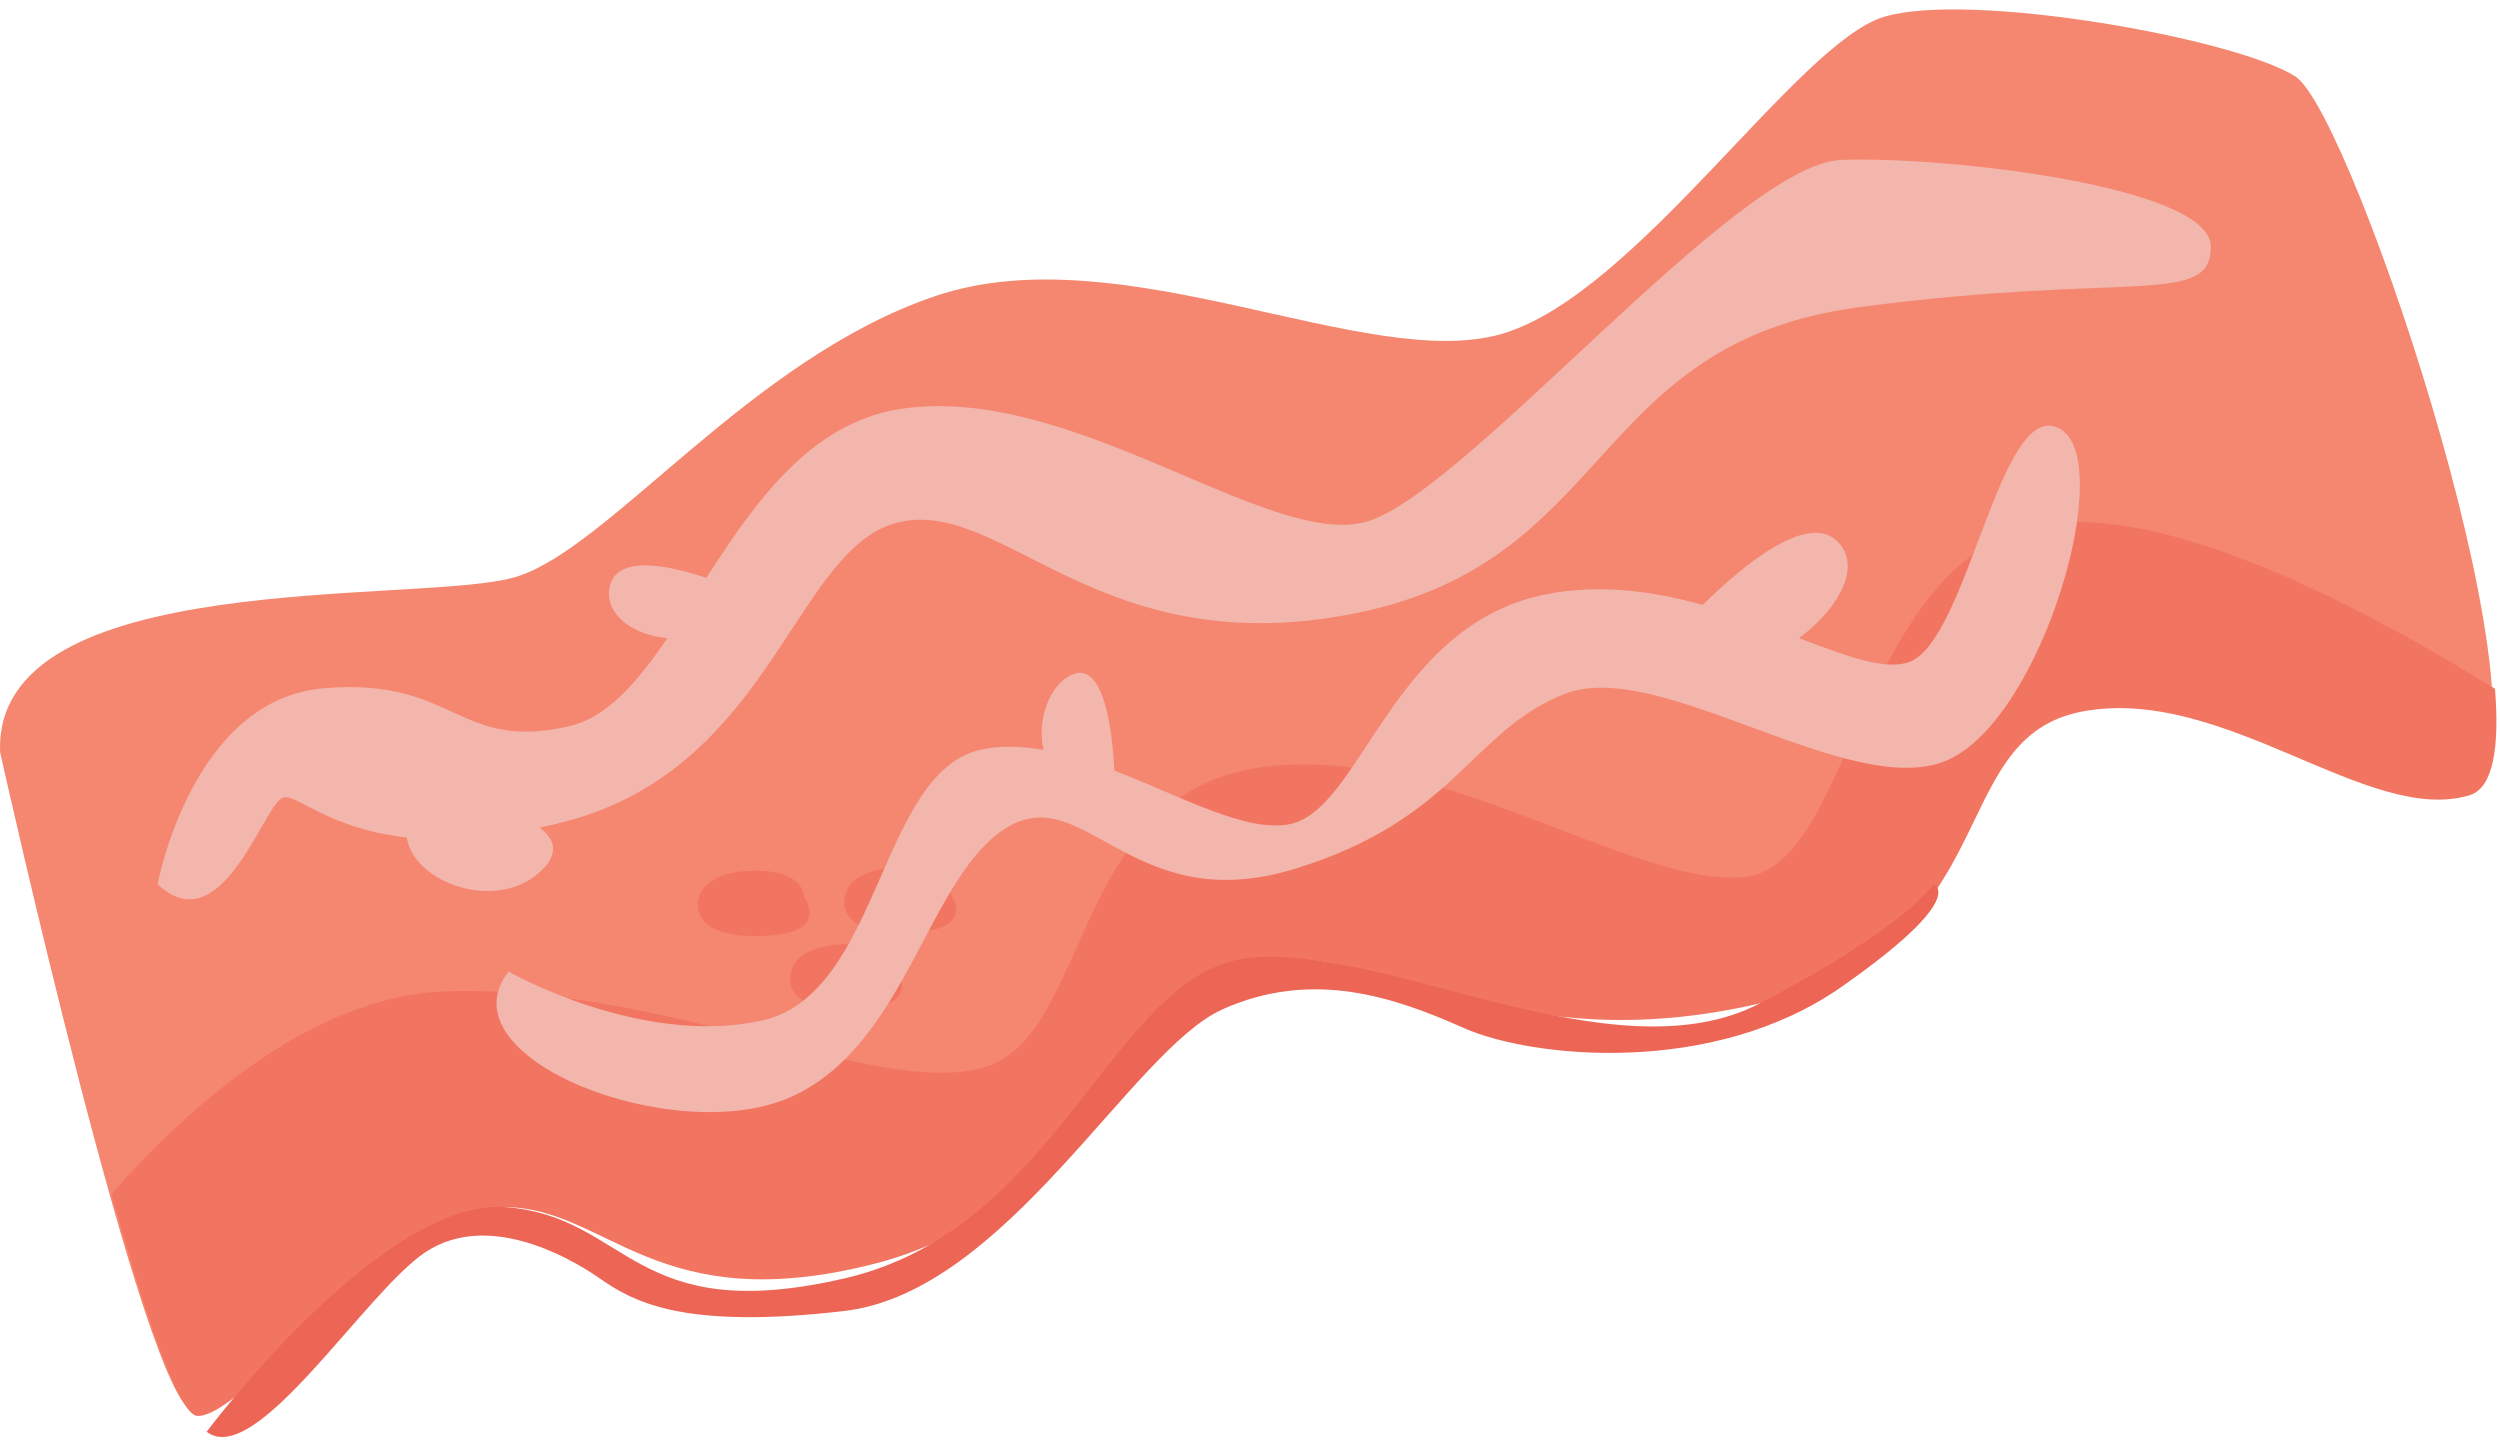
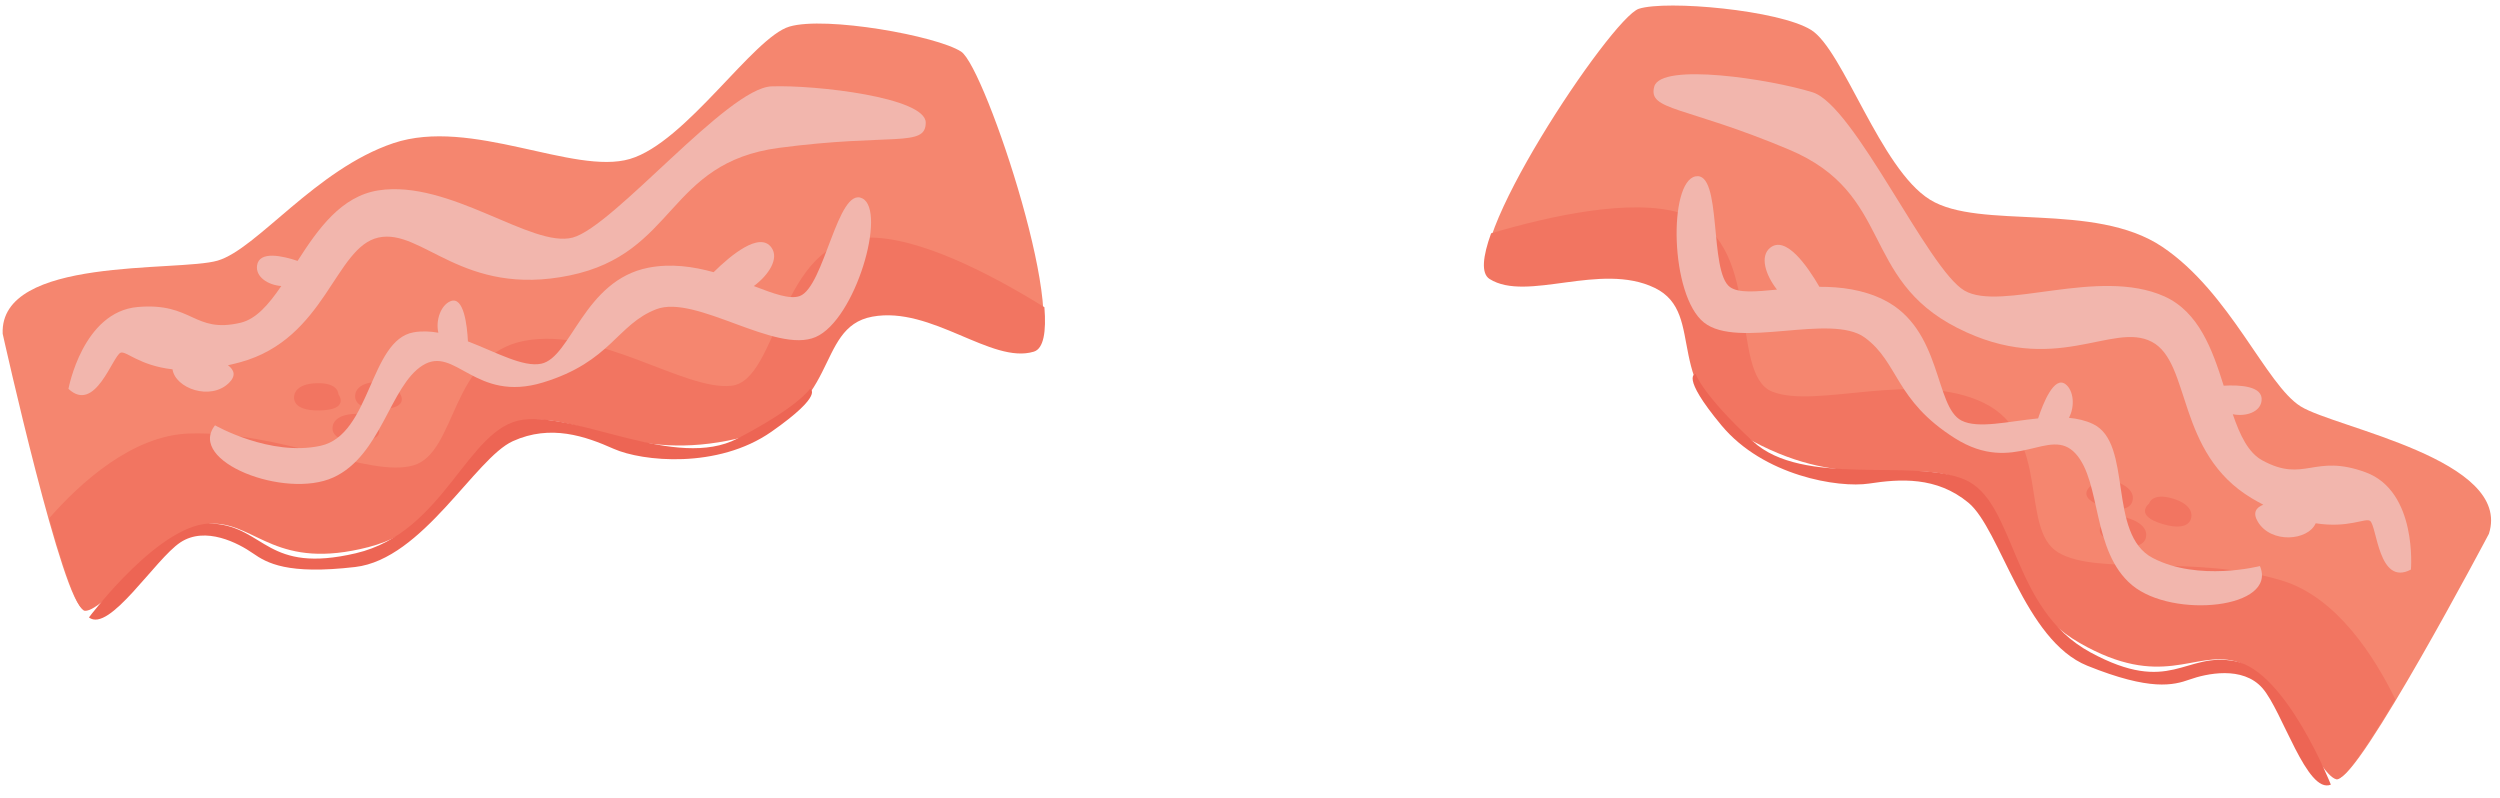
- <svg xmlns="http://www.w3.org/2000/svg" width="100" height="58" viewBox="0 0 100 58" fill="none">
-   <path d="M91.823 3.065C89.486 1.549 78.852 -0.357 75.38 0.667C71.901 1.69 65.47 11.766 60.09 13.35C54.715 14.933 44.878 9.329 37.433 11.836C29.987 14.342 24.365 21.978 20.603 23.086C16.835 24.194 -0.303 22.63 0.005 30.093C0.005 30.093 5.857 56.383 7.765 56.452C9.673 56.519 15.989 48.049 20.096 48.099C24.202 48.15 26.146 52.613 34.921 50.344C43.695 48.076 45.651 38.688 50.543 38.192C55.434 37.697 60.247 42.276 70.259 39.95C80.277 37.623 77.517 29.308 83.188 28.268C88.864 27.227 94.607 32.851 98.653 31.622C102.699 30.393 94.154 4.581 91.823 3.065Z" fill="#F5866F" />
-   <path d="M98.785 31.809C99.728 31.522 99.987 29.895 99.8 27.552C94.83 24.467 87.783 20.755 82.813 20.881C74.359 21.098 74.359 34.554 69.83 35.074C65.301 35.593 57.149 29.421 49.993 30.769C42.843 32.117 43.562 41.499 39.335 42.706C35.108 43.914 26.654 39.385 17.898 39.65C12.433 39.815 7.445 44.365 4.462 47.766C5.814 52.627 7.155 56.611 7.898 56.638C9.806 56.705 16.122 48.235 20.229 48.285C24.335 48.336 26.279 52.8 35.054 50.531C43.828 48.263 45.784 38.874 50.675 38.379C55.567 37.884 60.374 42.464 70.392 40.136C80.41 37.81 77.644 29.495 83.32 28.455C88.991 27.414 94.74 33.038 98.785 31.809Z" fill="#F27561" />
-   <path d="M32.167 35.892C32.167 35.892 32.215 34.784 30.12 34.83C28.018 34.875 27.94 35.984 27.94 35.984C27.94 35.984 27.475 37.505 30.392 37.441C33.308 37.377 32.167 35.892 32.167 35.892Z" fill="#F27561" />
-   <path d="M31.63 38.924C31.63 38.924 31.159 40.444 34.075 40.38C36.998 40.318 35.857 38.832 35.857 38.832C35.857 38.832 35.905 37.724 33.803 37.769C31.708 37.815 31.63 38.924 31.63 38.924Z" fill="#F27561" />
-   <path d="M33.797 35.857C33.797 35.857 33.327 37.377 36.243 37.313C39.16 37.25 38.025 35.765 38.025 35.765C38.025 35.765 38.073 34.657 35.971 34.702C33.876 34.748 33.797 35.857 33.797 35.857Z" fill="#F27561" />
-   <path d="M77.342 35.371C77.342 35.371 76.243 37.089 70.392 40.136C64.54 43.184 55.223 37.645 49.86 38.328C44.504 39.012 42.391 49.118 33.84 51.121C25.289 53.124 25.174 48.665 20.229 48.285C15.283 47.904 8.266 57.27 8.266 57.27C10.229 58.78 14.607 51.685 17.022 50.084C19.438 48.484 22.608 50.175 23.967 51.121C25.325 52.067 27.288 53.194 33.767 52.44C40.247 51.685 45.259 42.023 48.882 40.382C52.505 38.742 55.827 39.909 58.544 41.117C61.261 42.325 68.508 43.08 73.659 39.475C78.81 35.871 77.342 35.371 77.342 35.371Z" fill="#ED6554" />
-   <path d="M73.659 6.395C69.45 6.546 58.544 19.831 54.619 20.878C50.694 21.927 42.843 15.302 36.008 16.359C32.427 16.912 30.205 20.076 28.254 23.116C26.835 22.637 24.577 22.116 24.371 23.555C24.214 24.642 25.422 25.431 26.696 25.521C25.5 27.279 24.293 28.688 22.795 29.04C18.296 30.097 18.23 27.077 12.946 27.53C7.662 27.983 6.304 35.371 6.304 35.371C8.87 37.777 10.531 32.21 11.31 31.908C11.823 31.709 13.109 33.149 16.273 33.502C16.545 35.325 19.884 36.52 21.654 34.828C22.384 34.13 22.191 33.56 21.587 33.109C21.98 33.022 22.372 32.93 22.795 32.814C30.978 30.549 31.817 21.793 36.008 20.877C40.193 19.959 44.051 26.624 54.317 24.511C64.583 22.397 63.592 13.706 74.395 12.283C85.192 10.859 88.435 12.283 88.435 9.867C88.435 7.452 77.868 6.244 73.659 6.395Z" fill="#F2B6AD" />
-   <path d="M82.354 17.125C79.987 15.932 78.719 25.638 76.358 26.485C75.404 26.826 73.864 26.252 71.962 25.526C73.411 24.445 74.395 22.887 73.659 21.844C72.529 20.258 69.752 22.578 68.109 24.196C66.153 23.653 64.021 23.345 61.865 23.767C55.675 24.975 54.468 32.373 51.599 32.964C49.854 33.324 47.276 31.862 44.577 30.825C44.498 29.318 44.184 26.453 42.904 26.976C41.986 27.352 41.467 28.793 41.738 29.994C40.935 29.855 40.132 29.82 39.371 29.957C35.138 30.712 35.289 39.77 30.458 40.827C25.627 41.883 20.343 38.864 20.343 38.864C17.626 42.336 27.058 45.961 31.666 43.866C36.279 41.771 37.101 35.09 40.235 33.127C43.363 31.165 45.259 36.751 51.769 34.76C58.284 32.77 58.846 29.202 62.62 27.746C66.394 26.289 74.057 32.066 77.886 30.41C81.708 28.754 84.728 18.318 82.354 17.125Z" fill="#F2B6AD" />
+ <svg xmlns="http://www.w3.org/2000/svg" width="188" height="60" viewBox="0 0 188 60" fill="none">
+   <path d="M72.276 3.881C70.444 2.691 62.096 1.195 59.368 1.998C56.64 2.801 51.592 10.711 47.369 11.954C43.146 13.197 35.428 8.799 29.583 10.766C23.738 12.733 19.326 18.727 16.37 19.597C13.415 20.467 -0.041 19.239 0.201 25.098C0.201 25.098 4.794 45.735 6.292 45.788C7.789 45.841 12.75 39.192 15.973 39.232C19.197 39.272 20.723 42.775 27.611 40.995C34.499 39.214 36.035 31.844 39.874 31.455C43.712 31.066 47.488 34.661 55.351 32.835C63.214 31.008 61.045 24.482 65.499 23.665C69.953 22.848 74.464 27.263 77.639 26.298C80.814 25.333 74.109 5.071 72.276 3.881Z" fill="#F5866F" />
+   <path d="M77.743 26.445C78.484 26.219 78.687 24.942 78.539 23.103C74.636 20.681 69.103 17.768 65.205 17.867C58.569 18.037 58.569 28.599 55.014 29.008C51.458 29.415 45.059 24.57 39.443 25.628C33.827 26.686 34.393 34.051 31.075 34.999C27.757 35.947 21.12 32.392 14.247 32.6C9.959 32.729 6.041 36.301 3.699 38.97C4.764 42.786 5.813 45.914 6.395 45.934C7.893 45.988 12.853 39.339 16.077 39.378C19.3 39.418 20.826 42.922 27.714 41.141C34.602 39.36 36.139 31.991 39.977 31.602C43.816 31.213 47.592 34.808 55.454 32.981C63.317 31.155 61.149 24.628 65.603 23.812C70.057 22.995 74.568 27.409 77.743 26.445Z" fill="#F27561" />
+   <path d="M25.449 29.65C25.449 29.65 25.486 28.779 23.839 28.816C22.192 28.851 22.131 29.722 22.131 29.722C22.131 29.722 21.763 30.916 24.053 30.865C26.344 30.816 25.449 29.65 25.449 29.65Z" fill="#F27561" />
+   <path d="M25.027 32.029C25.027 32.029 24.657 33.223 26.948 33.173C29.239 33.123 28.344 31.957 28.344 31.957C28.344 31.957 28.382 31.088 26.734 31.123C25.087 31.159 25.027 32.029 25.027 32.029Z" fill="#F27561" />
+   <path d="M26.727 29.622C26.727 29.622 26.358 30.816 28.649 30.765C30.94 30.715 30.045 29.55 30.045 29.55C30.045 29.55 30.083 28.68 28.435 28.716C26.788 28.752 26.727 29.622 26.727 29.622Z" fill="#F27561" />
+   <path d="M60.912 29.241C60.912 29.241 60.046 30.589 55.454 32.981C50.863 35.373 43.544 31.026 39.339 31.562C35.134 32.099 33.471 40.032 26.76 41.604C20.05 43.176 19.961 39.676 16.077 39.378C12.193 39.08 6.689 46.431 6.689 46.431C8.229 47.616 11.666 42.047 13.562 40.79C15.458 39.534 17.947 40.861 19.013 41.604C20.08 42.347 21.62 43.232 26.706 42.639C31.792 42.047 35.723 34.462 38.567 33.175C41.411 31.887 44.018 32.803 46.151 33.751C48.284 34.699 53.973 35.292 58.017 32.463C62.061 29.633 60.912 29.241 60.912 29.241Z" fill="#ED6554" />
+   <path d="M58.017 6.495C54.714 6.613 46.151 17.042 43.07 17.865C39.989 18.687 33.827 13.487 28.462 14.316C25.651 14.751 23.908 17.235 22.378 19.62C21.263 19.245 19.491 18.835 19.33 19.965C19.208 20.819 20.152 21.438 21.153 21.509C20.213 22.889 19.266 23.994 18.09 24.271C14.56 25.1 14.51 22.73 10.363 23.086C6.215 23.441 5.148 29.241 5.148 29.241C7.163 31.129 8.466 26.759 9.075 26.522C9.477 26.366 10.488 27.496 12.973 27.773C13.187 29.205 15.807 30.143 17.197 28.815C17.77 28.266 17.618 27.82 17.142 27.466C17.45 27.397 17.76 27.325 18.09 27.233C24.515 25.456 25.176 18.582 28.462 17.863C31.748 17.143 34.775 22.375 42.833 20.715C50.892 19.056 50.118 12.234 58.594 11.117C67.071 9.999 69.615 11.117 69.615 9.22C69.615 7.324 61.32 6.376 58.017 6.495Z" fill="#F2B6AD" />
+   <path d="M64.847 14.918C62.988 13.981 61.991 21.601 60.135 22.265C59.386 22.533 58.18 22.083 56.687 21.512C57.825 20.664 58.597 19.441 58.017 18.622C57.134 17.377 54.951 19.198 53.664 20.468C52.126 20.042 50.455 19.801 48.758 20.132C43.9 21.08 42.952 26.887 40.7 27.351C39.333 27.634 37.31 26.486 35.189 25.672C35.129 24.489 34.881 22.24 33.876 22.651C33.155 22.946 32.747 24.077 32.964 25.02C32.33 24.911 31.703 24.883 31.101 24.991C27.783 25.583 27.901 32.694 24.109 33.523C20.317 34.353 16.169 31.983 16.169 31.983C14.036 34.708 21.437 37.553 25.057 35.909C28.677 34.264 29.323 29.02 31.78 27.479C34.236 25.939 35.723 30.323 40.837 28.761C45.952 27.199 46.388 24.398 49.351 23.255C52.313 22.111 58.332 26.646 61.335 25.346C64.339 24.047 66.706 15.854 64.847 14.918Z" fill="#F2B6AD" />
+   <path d="M123.244 0.659C125.325 -0.006 133.771 0.753 136.191 2.248C138.61 3.742 141.393 12.704 145.138 15.017C148.883 17.33 157.488 15.123 162.607 18.563C167.725 22.003 170.4 28.948 173.022 30.568C175.643 32.186 188.946 34.553 187.167 40.14C187.167 40.14 177.292 58.834 175.833 58.49C174.374 58.146 171.343 50.424 168.224 49.611C165.104 48.799 162.708 51.776 156.534 48.241C150.36 44.707 150.822 37.192 147.223 35.804C143.622 34.417 139.031 36.888 131.93 33.052C124.828 29.215 128.641 23.492 124.56 21.529C120.48 19.566 114.964 22.634 112.156 20.866C109.348 19.097 121.162 1.322 123.244 0.659Z" fill="#F5866F" />
+   <path d="M112.017 20.98C111.362 20.567 111.504 19.282 112.131 17.547C116.535 16.24 122.64 14.889 126.374 16.014C132.73 17.929 129.944 28.117 133.265 29.448C136.587 30.78 144.038 27.796 149.176 30.297C154.314 32.8 151.824 39.754 154.774 41.544C157.725 43.334 165.064 41.656 171.639 43.67C175.741 44.926 178.578 49.405 180.132 52.597C178.098 55.998 176.261 58.737 175.694 58.604C174.236 58.26 171.205 50.538 168.085 49.725C164.965 48.913 162.569 51.891 156.396 48.355C150.221 44.821 150.684 37.306 147.084 35.919C143.484 34.531 138.893 37.002 131.791 33.166C124.689 29.329 128.503 23.606 124.422 21.643C120.342 19.68 114.826 22.748 112.017 20.98Z" fill="#F27561" />
+   <path d="M161.612 37.869C161.612 37.869 161.806 37.02 163.385 37.489C164.964 37.958 164.793 38.814 164.793 38.814C164.793 38.814 164.834 40.062 162.638 39.41C160.442 38.757 161.612 37.869 161.612 37.869Z" fill="#F27561" />
+   <path d="M161.392 40.276C161.392 40.276 161.433 41.524 159.236 40.872C157.041 40.22 158.211 39.331 158.211 39.331C158.211 39.331 158.404 38.482 159.984 38.951C161.564 39.42 161.392 40.276 161.392 40.276Z" fill="#F27561" />
+   <path d="M160.386 37.505C160.386 37.505 160.428 38.753 158.231 38.101C156.035 37.448 157.206 36.56 157.206 36.56C157.206 36.56 157.399 35.711 158.978 36.18C160.558 36.65 160.386 37.505 160.386 37.505Z" fill="#F27561" />
+   <path d="M127.514 28.117C127.514 28.117 127.993 29.647 131.791 33.166C135.589 36.684 143.795 34.421 147.71 36.049C151.624 37.676 151.135 45.767 157.193 49.054C163.252 52.34 164.26 48.988 168.085 49.725C171.91 50.462 175.28 59.006 175.28 59.006C173.481 59.742 171.636 53.463 170.138 51.751C168.641 50.039 165.891 50.663 164.666 51.098C163.441 51.532 161.722 51.979 156.973 50.066C152.224 48.153 150.433 39.8 148.029 37.807C145.626 35.815 142.869 36.011 140.561 36.363C138.254 36.714 132.611 35.785 129.456 31.989C126.302 28.193 127.514 28.117 127.514 28.117Z" fill="#ED6554" />
+   <path d="M136.308 6.941C139.463 7.927 144.97 20.245 147.725 21.852C150.48 23.458 157.796 20.068 162.752 22.284C165.349 23.445 166.375 26.3 167.221 29.005C168.396 28.937 170.213 29.01 170.07 30.142C169.962 30.997 168.887 31.346 167.905 31.15C168.447 32.729 169.068 34.045 170.129 34.622C173.316 36.354 173.989 34.081 177.896 35.518C181.803 36.955 181.302 42.831 181.302 42.831C178.86 44.12 178.756 39.562 178.231 39.173C177.885 38.916 176.612 39.739 174.141 39.351C173.557 40.675 170.782 40.889 169.793 39.241C169.384 38.56 169.649 38.169 170.201 37.954C169.923 37.806 169.642 37.655 169.348 37.48C163.62 34.07 164.796 27.266 161.816 25.705C158.837 24.144 154.536 28.391 147.201 24.664C139.866 20.938 142.413 14.562 134.531 11.247C126.65 7.933 123.901 8.339 124.401 6.51C124.901 4.682 133.153 5.956 136.308 6.941Z" fill="#F2B6AD" />
+   <path d="M127.498 13.264C129.538 12.851 128.489 20.463 130.104 21.594C130.756 22.05 132.039 21.934 133.628 21.778C132.755 20.659 132.333 19.275 133.108 18.639C134.288 17.671 135.913 20.003 136.82 21.568C138.415 21.563 140.091 21.772 141.64 22.538C146.076 24.735 145.459 30.586 147.508 31.628C148.752 32.261 151.006 31.688 153.266 31.463C153.638 30.337 154.47 28.233 155.331 28.895C155.948 29.369 156.044 30.568 155.585 31.42C156.226 31.482 156.837 31.621 157.39 31.884C160.434 33.331 158.444 40.158 161.883 41.958C165.322 43.759 169.948 42.568 169.948 42.568C171.286 45.759 163.397 46.551 160.339 44.01C157.281 41.469 158.041 36.239 156.079 34.105C154.116 31.971 151.525 35.808 147.004 32.952C142.483 30.095 142.801 27.278 140.245 25.394C137.689 23.509 130.688 26.296 128.133 24.249C125.579 22.203 125.458 13.677 127.498 13.264Z" fill="#F2B6AD" />
</svg>
